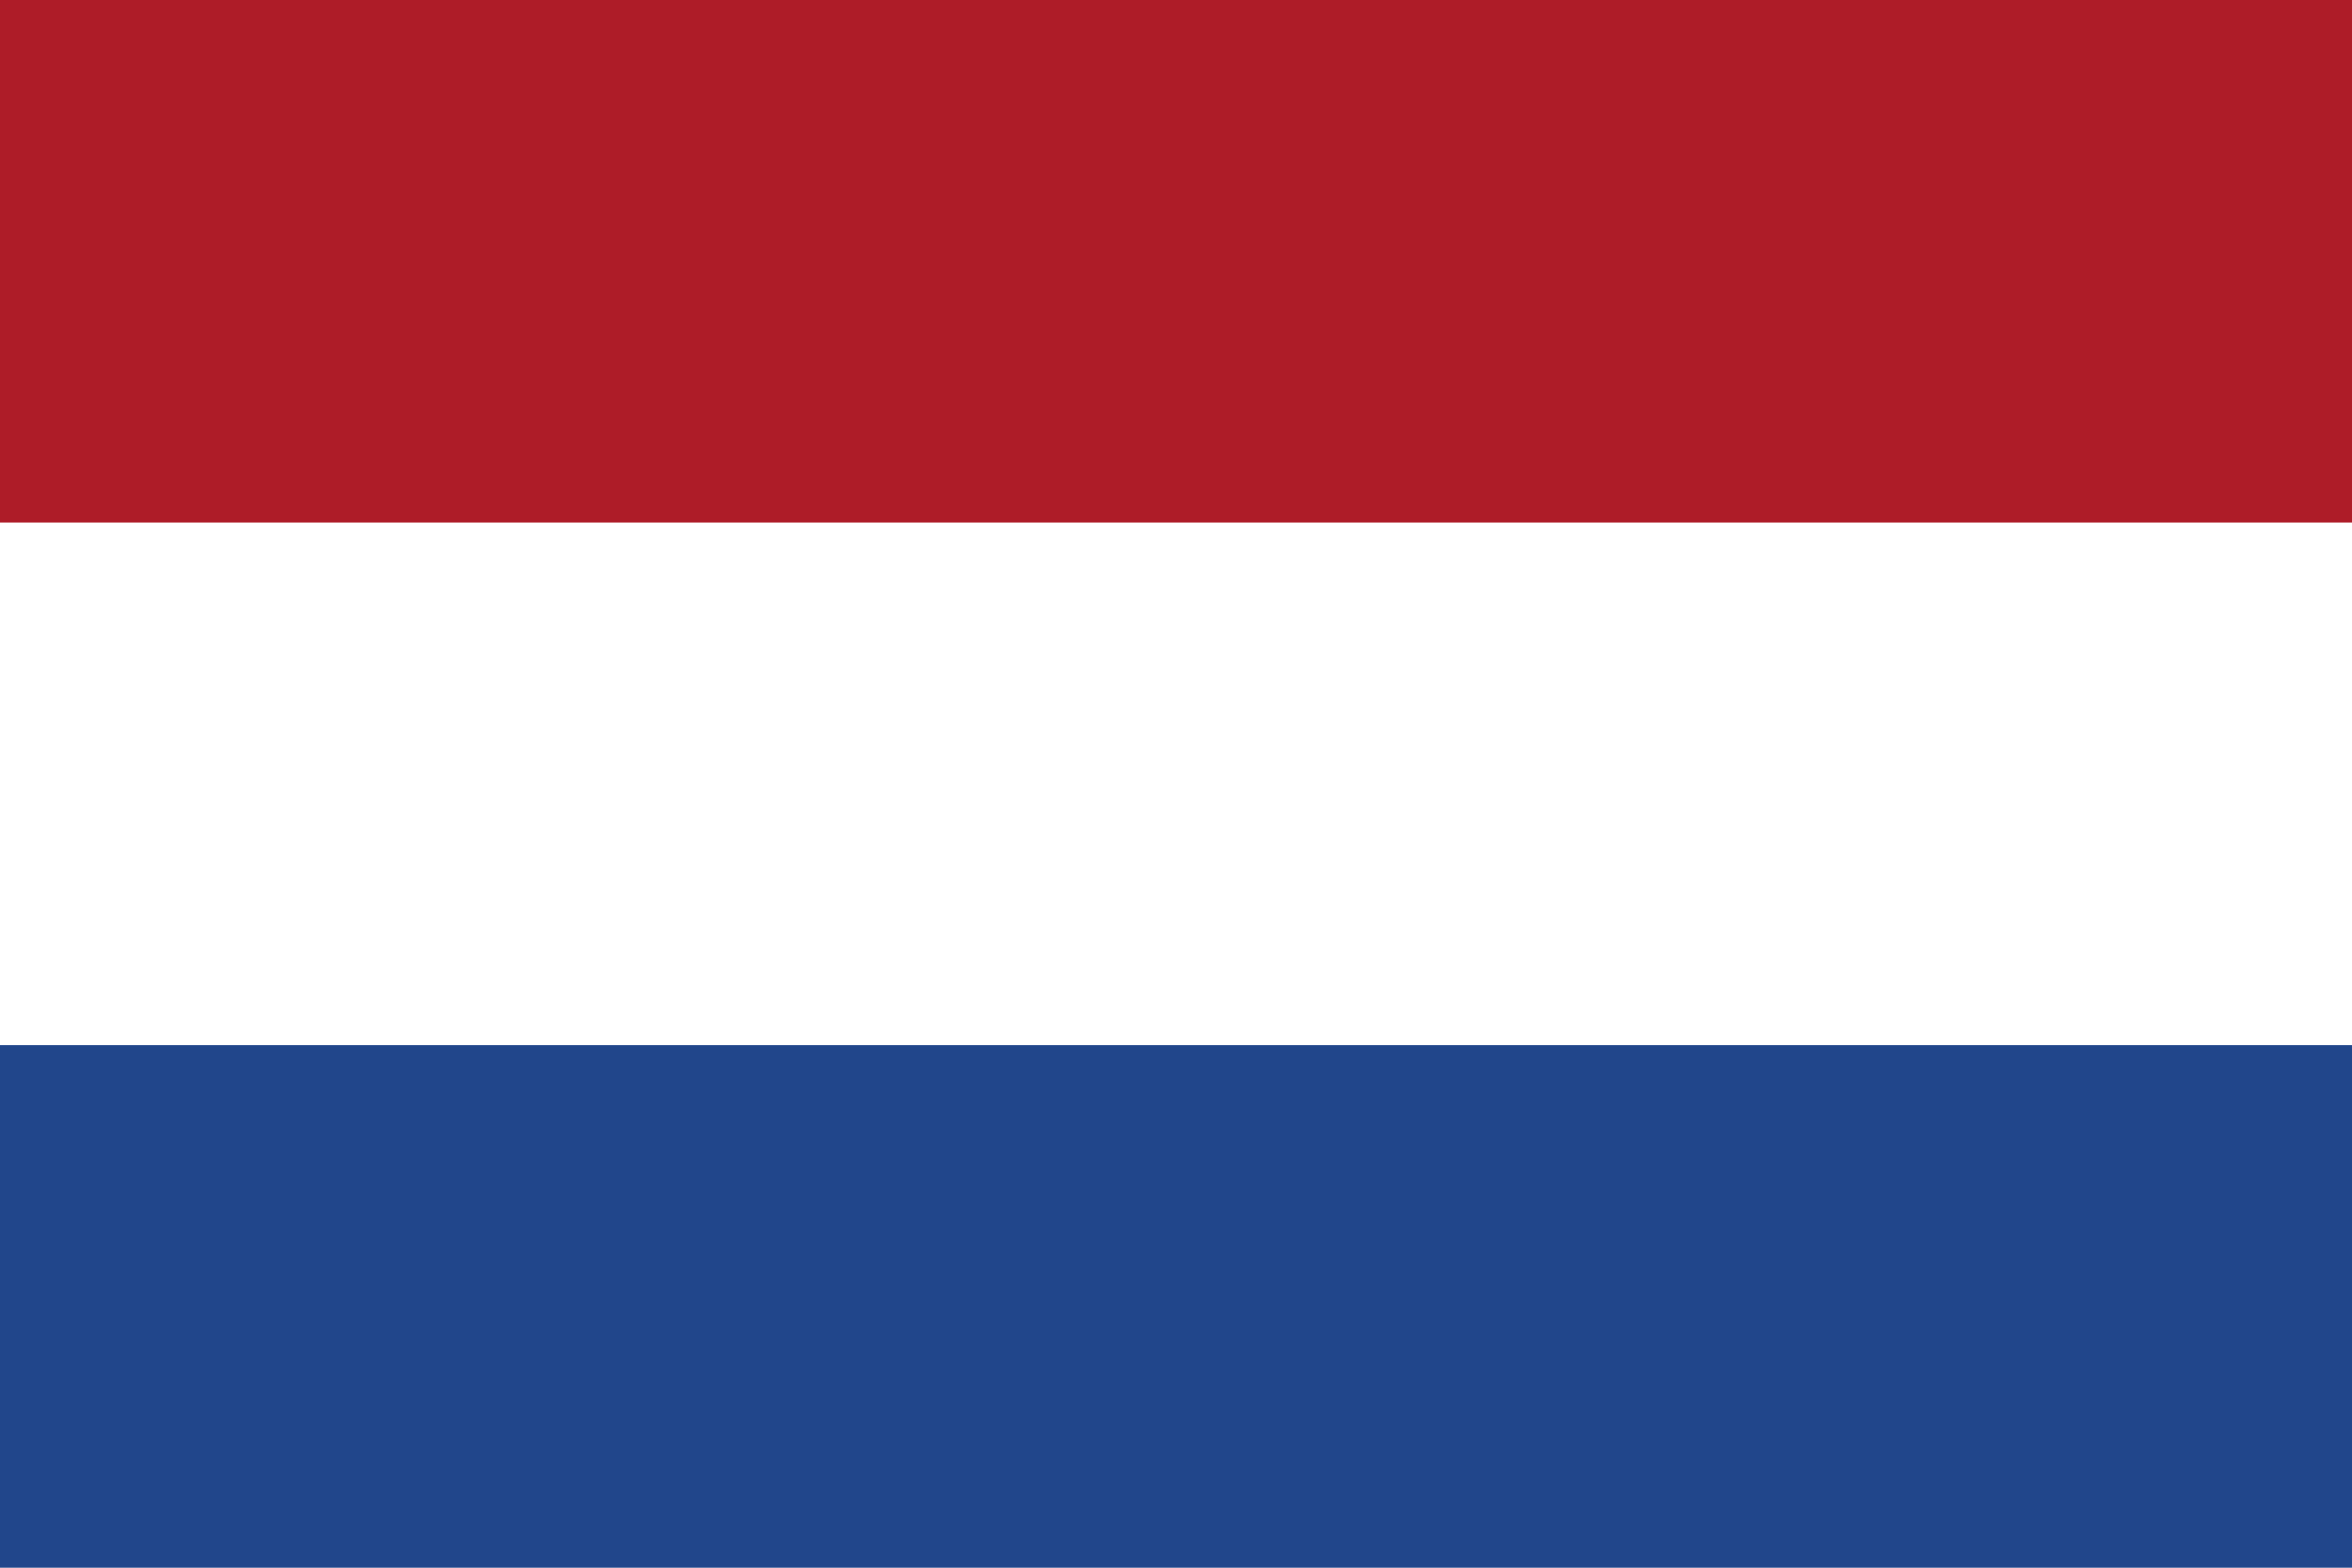
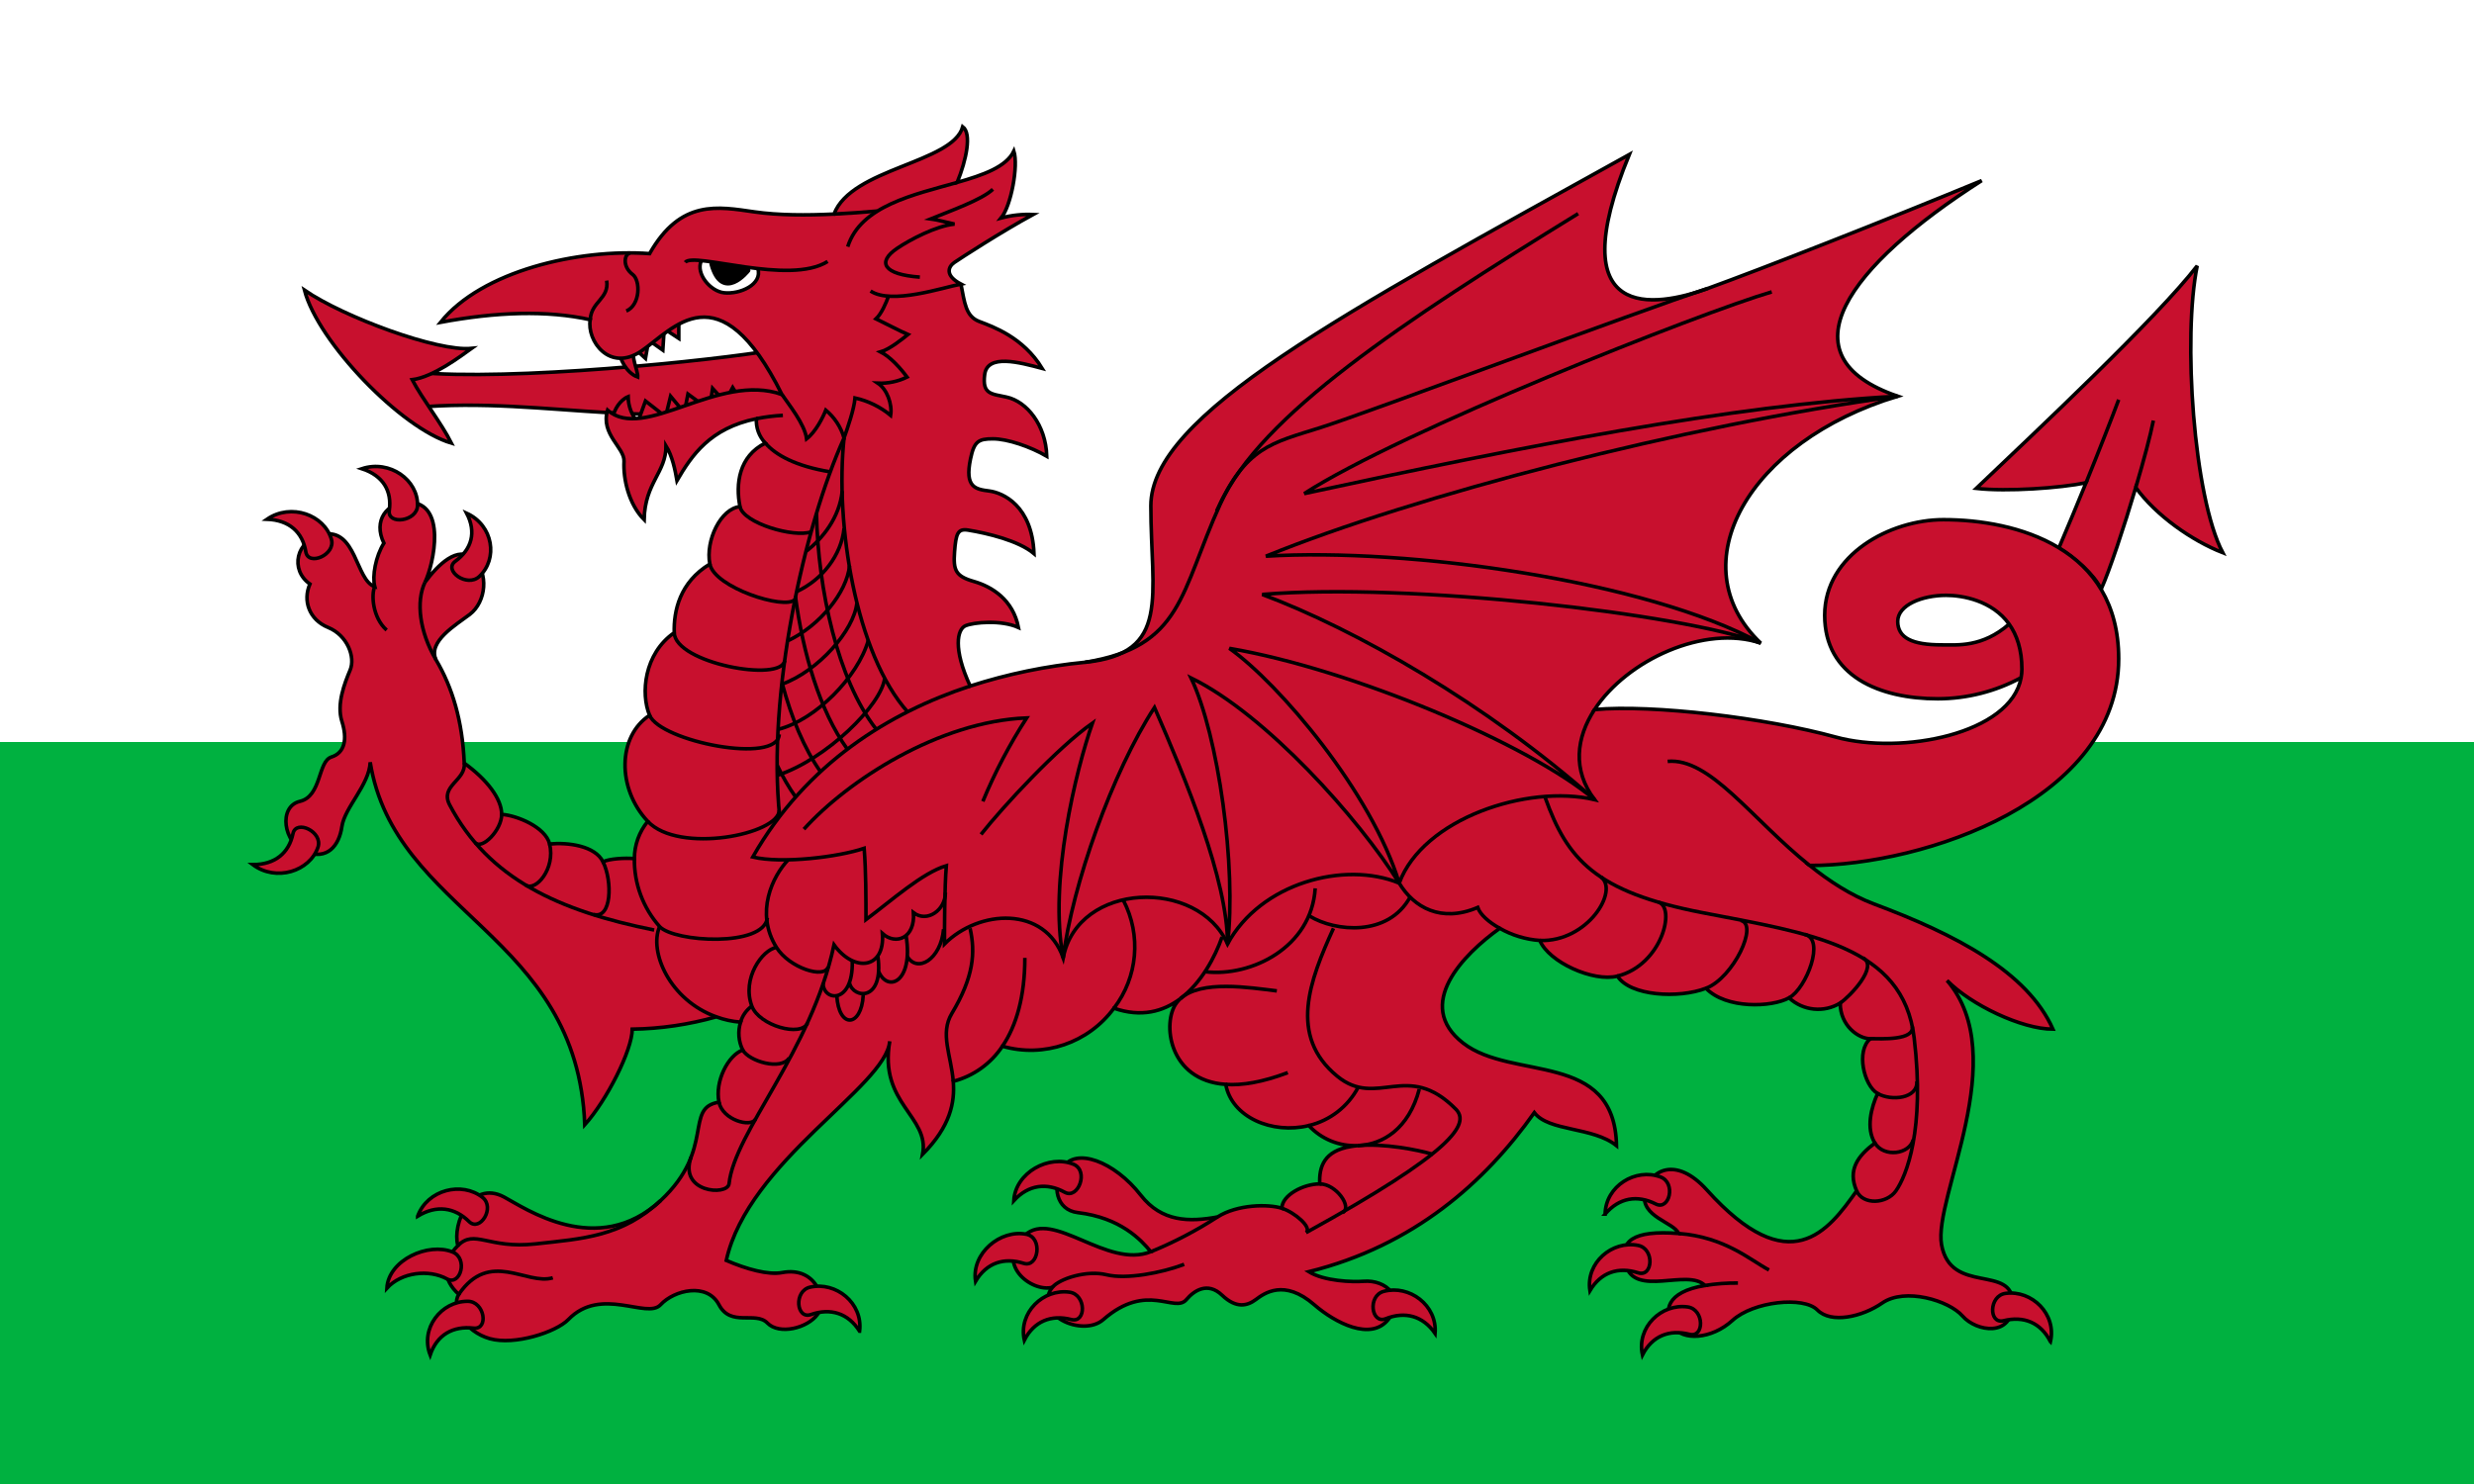
- <svg xmlns="http://www.w3.org/2000/svg" width="900" height="600" viewBox="0 0 9 6">
-   <rect fill="#21468B" width="9" height="6" />
-   <rect fill="#FFF" width="9" height="4" />
-   <rect fill="#AE1C28" width="9" height="2" />
+ <svg xmlns="http://www.w3.org/2000/svg" width="800" height="480">
+   <path fill="#00b140" d="M0 0h800v480H0z" />
+   <path fill="#fff" d="M0 0h800v240H0z" />
+   <g stroke="#000">
+     <g stroke-width="1.157">
+       <g fill="#c8102e">
+         <path d="M246.663 113.816c-25.98 3.938-91.82 10.123-117.509 5.906l5.02 12.092c42.515-3.937 83.26 9.843 121.053-4.5l-8.564-13.498z" />
+         <path d="M145.985 143.343c-16.24-4.779-43.107-32.62-47.535-49.492 12.695 8.716 43.105 19.965 54.03 18.841-3.544 2.531-12.402 9.279-19.192 10.123 3.25 6.188 9.448 14.06 12.697 20.528z" />
+       </g>
+       <path fill="#c8102e" d="M198.242 134.907c4.726 6.467 29.526 3.796 42.072-4.076l-3.395-5.485-2.509 4.64-3.985-4.358-1.033 6.889-6.938-5.062-1.183 6.047-4.428-5.343-1.622 6.609-6.497-5.064-2.509 6.892a13.182 13.182 0 0 1-3.101-8.296c-2.51.983-4.576 4.217-4.872 6.607zM200.309 113.958c0 1.686 2.066 6.609 5.906 8.013.148-2.108-2.511-7.03-.886-9.137l3.395 3.092 1.034-5.906 4.576 3.234.442-6.888 4.724 3.092v-7.592c-7.677.701-17.125 9.56-19.191 12.092z" />
+       <path fill="#c8102e" d="M679.42 190.587c-1.992-4.499-8.192-9.982-13.654-13.357a1345.822 1345.822 0 0 0 8.778-21.074c-8.267 1.688-25.459 2.936-35.499 1.812 18.895-17.998 58.46-55.119 71.45-71.992-4.724 23.06-1.18 74.802 8.268 92.8-10.04-3.937-21.643-12.09-28.137-21.088-3.831 12.918-8.53 26.996-11.13 32.758" />
+       <path fill="#c8102e" d="M310.733 91.882c1.18 5.906 1.474 10.405 5.904 12.092 4.428 1.688 14.171 5.061 20.372 15.186-7.381-1.968-17.715-4.781-18.602 1.969-.842 6.424 2.116 6.234 7.087 7.31 6.495 1.406 12.696 8.999 12.992 19.124-5.317-3.093-12.697-5.624-17.421-5.624s-6.053.842-7.233 6.466c-1.949 9.276 1.625 9.843 6.052 10.405 4.43.562 13.878 4.781 14.468 20.248-5.02-4.22-15.088-6.57-21.259-7.592-3.395-.562-3.985 1.124-4.427 7.03-.445 5.905.294 7.874 6.198 9.56 5.907 1.689 12.697 5.906 14.468 14.905-5.61-2.53-14.468-1.687-17.125-.562-2.657 1.124-4.096 7.41 1.514 19.5a176.19 176.19 0 0 1 37.163-7.69c27.906-2.799 21.26-21.371 21.26-50.618 0-29.247 61.41-61.866 154.708-113.61-22.439 54.555 8.268 49.493 25.39 43.308 17.125-6.188 57.28-21.935 88.576-34.871-43.107 27.558-64.956 56.805-27.163 69.74-48.421 14.623-70.86 54.555-44.288 79.865-18.12-6.113-43.232 5.42-53.75 21.482 18.896-1.689 55.52 2.703 77.96 8.888 21.367 5.89 56.64-1.007 59.964-19.157.175-.915.265-1.845.268-2.777 0-6.327-1.63-11.104-4.124-14.585-5.488-7.66-15.105-9.318-20.382-9.318-7.677 0-15.648 3.092-15.648 8.436s4.724 7.593 14.172 7.593c5.165 0 13.13.855 21.858-6.711 2.495 3.48 4.124 8.258 4.124 14.585-.008.92-.102 1.836-.28 2.738a56.838 56.838 0 0 1-26.885 6.823c-18.896 0-36.608-7.312-36.608-26.996s21.256-30.934 38.38-30.934c23.62 0 56.687 9 56.687 44.993 0 45.558-62.713 66.864-99.916 66.864 6.237 4.985 13.262 9.627 20.79 12.438 26.349 9.843 49.603 21.935 57.87 40.496-10.038 0-26.573-7.874-34.25-15.749 21.259 24.748-4.525 70.27-1.77 85.49 2.95 16.308 23.029 6.185 23.029 18.841 0 11.247-11.811 9.279-16.239 4.217-4.43-5.061-18.627-9.313-25.982-4.217-6.495 4.5-16.532 6.748-20.962 2.25-4.428-4.5-20.667-2.814-27.457 3.374-6.79 6.185-16.276 6.669-19.192 1.969-3.122-5.033-2.324-11.153 10.307-13.271-5.61-5.626-22.708 3.99-25.659-6.695-2.123-7.679 2.361-11.25 17.123-10.126-1.477-3.654-12.399-5.34-10.925-12.935 1.477-7.593 10.01-12.293 20.079-1.124 26.866 29.808 39.267 13.217 48.418.282-2.95-6.75.297-11.25 5.907-15.467-2.953-4.781-1.183-11.53.884-16.029-4.428-2.53-7.084-13.78-2.36-17.717-3.84 0-9.745-4.22-9.745-11.53a13.768 13.768 0 0 1-16.532-1.686c-5.61 3.093-20.372 3.655-26.869-3.095-8.857 3.375-24.506 2.53-28.637-3.937-7.795 1.97-22.145-4.5-25.096-11.53a30.639 30.639 0 0 1-12.945-3.934c-11.808 8.436-27.8 24.745-11.857 37.119 15.945 12.373 49.011 2.248 49.602 33.181-7.677-6.185-21.849-4.5-26.573-10.685-15.942 22.497-38.971 43.025-72.925 51.461 5.018 3.093 14.172 3.375 17.713 3.093 7.363-.584 13.582 5.344 7.974 12.374-5.61 7.032-17.125 1.124-23.916-4.78-9.772-8.5-16.238-3.656-18.896-1.688-2.656 1.968-6.2 3.095-10.924-1.406-4.724-4.5-9.154-1.404-11.514 1.406-3.838 4.57-12.696-5.906-26.867 6.468-6.814 5.95-23.029-1.686-16.535-10.405-6.79 1.689-18.8-7.707-8.857-16.871 9.154-8.436 26.572 10.967 40.744 5.341-3.185-3.86-9.823-11.01-23.62-12.653-7.086-.844-8.34-8.695-5.02-14.343 4.134-7.03 16.831-2.248 25.393 8.72 6.744 8.639 15.648 8.716 24.8 7.03 6.43-4.084 16.386-4.22 20.816-2.814 0-4.217 6.936-7.874 12.25-7.874-.293-5.624 1.477-10.685 10.04-12.092.714-.116 1.452-.231 2.214-.3a20.276 20.276 0 0 1-15.804-6.478c-11.827 2.885-24.93-2.676-26.855-13.313-18.694-1.303-20.553-20.167-15.947-26.308.376-.508.797-.98 1.26-1.409-5.565 4.184-12.675 6.12-21.467 3.073a33.344 33.344 0 0 1-36.058 12.292 27.316 27.316 0 0 1-15.898 11.362c.55 6.816-.92 14.539-9.915 23.612 2.36-12.374-14.172-16.31-10.628-36.556-1.183 14.622-45.765 38.807-52.852 70.864 6.497 2.813 13.584 4.78 18.012 3.937 11.137-2.12 14.762 9 11.514 13.499s-12.4 6.747-16.238 2.81c-3.838-3.935-11.811 1.407-15.649-5.904-3.837-7.312-14.467-4.78-18.895 0-4.428 4.78-19.192-6.187-29.82 4.78-3.976 4.102-17.419 8.436-25.392 6.188-7.971-2.25-12.695-10.125-10.038-14.342-5.314-4.782-5.388-10.637-.294-15.75-1.92-7.17 4.34-21.34 14.91-15.746 6.643 3.514 30.188 20.107 50.708 1.125 17.792-16.664 7.427-30.016 18.821-31.778-1.386-6.765 2.954-15.184 7.678-16.873a12.246 12.246 0 0 1-.697-9.014 29.115 29.115 0 0 1-7.849-1.72 105.655 105.655 0 0 1-27.18 3.986c0 6.748-8.266 23.059-15.353 30.934-2.36-61.867-61.41-68.055-69.383-117.265-.294 7.31-8.268 14.622-9.152 20.808-.886 6.188-4.724 10.967-11.81 8.157-7.085-2.814-8.858-14.625-1.771-16.311 7.087-1.689 5.758-12.937 10.186-14.343s5.166-5.906 3.395-11.53c-1.773-5.623.884-12.373 2.657-16.59 1.77-4.22-.886-11.25-7.087-13.78-6.198-2.53-8.265-8.717-5.904-14.06-6.495-4.5-4.643-14.223 4.133-16.029 10.925-2.25 10.629 14.902 16.83 16.873-.885-3.375.295-9.843 2.953-14.062-3.544-7.313.886-13.216 7.97-13.216 12.402 0 8.268 19.684 5.315 25.872 4.133-5.626 10.63-12.094 15.648-7.592 5.02 4.496 4.2 13.894-1.18 17.995-4.43 3.374-13.582 8.718-10.925 14.624 5.314 8.999 8.561 19.684 9.154 33.464 7.38 5.344 12.104 11.53 12.104 16.59 4.87.283 14.2 4.132 15.5 9.564 5.905-.565 14.723.564 17.271 5.764 1.922-.985 7.043-1.313 10.145-1.033a19.06 19.06 0 0 1 4.323-12.043c-10.038-10.688-9.744-27.558.59-34.309-2.942-7.006-1.77-19.966 7.972-26.716-.21-7.032 1.772-16.308 11.514-22.214-1.476-7.594 3.544-17.997 9.744-18.56-1.477-7.312-.36-16.337 8.2-20.556a10.553 10.553 0 0 1-2.895-7.89c-15.019 3.093-20.888 11.847-25.677 20.01-.59-3.375-1.477-7.874-3.544-11.25 0 8.717-6.79 11.812-7.084 23.904-5.02-5.062-6.79-13.218-6.497-18.842.236-4.501-7.675-8.716-5.314-16.59 11.81 10.405 35.726-12.374 56.393-5.062-20.373-40.776-35.134-21.093-45.469-14.06-10.334 7.03-17.715-3.375-16.532-10.125-13.878-3.093-30.412-2.531-48.421.844 13.285-16.593 44.581-23.903 67.61-22.217 10.038-17.715 22.145-15.184 33.954-13.498 7.72 1.105 16.738 1.129 25.686.7 5.61-14.905 38.382-16.446 41.63-28.258 2.954 2.249 1.16 10.712-1.793 18.022 8.536-2.434 15.866-5.033 18.326-10.147 1.477 4.78-.884 17.715-4.134 21.652a34.287 34.287 0 0 1 10.335-1.125c-10.335 5.624-23.323 14.06-25.39 15.467-2.067 1.406-3.25 4.217 2.067 7.03-5.907 1.125-22.44 6.75-29.23 2.251" />
+       <path fill="#c8102e" d="M86.345 167.95c7.823-5.344 18.52-1.394 20.815 6.467 1.476 5.062-7.492 8.82-8.268 4.079-1.032-6.327-5.314-10.264-12.547-10.546zM117.027 151.601c9.105-2.983 18.163 3.721 17.995 11.88-.11 5.251-9.833 6.402-9.147 1.65.914-6.345-2.002-11.285-8.848-13.53zM150.887 165.997c8.684 3.956 10.203 14.787 4.074 20.49-3.946 3.67-11.723-2.006-7.733-4.938 5.323-3.908 6.883-9.38 3.66-15.552zM81.733 279.659c7.577 5.654 18.442 2.143 21.085-5.62 1.7-4.997-7.094-9.115-8.078-4.408-1.314 6.278-5.768 10.039-13.007 10.028zM135.059 393.378c3.173-8.657 14.31-11.289 20.934-6.115 4.263 3.333-.803 11.32-4.3 7.866-4.668-4.61-10.548-5.485-16.634-1.75zM125.097 416.662c.528-9.155 13.41-14.909 21.281-11.688 5.07 2.075 2.528 11.088-1.84 8.692-5.825-3.194-14.68-2.2-19.441 2.996zM139.097 438.266c-3.303-8.613 3.56-17.37 12.128-17.362 5.516.004 6.909 9.24 1.905 8.679-6.675-.75-11.806 2.123-14.033 8.683zM277.96 430.577c1.14-9.105-7.652-16.126-15.989-14.248-5.367 1.21-4.497 10.505.236 8.864 6.319-2.189 12.005-.516 15.752 5.384zM331.227 433.484c-1.976-8.974 6.132-16.705 14.61-15.532 5.46.754 5.452 10.085.583 8.849-6.495-1.652-12.003.49-15.193 6.683zM464.056 431.291c.738-9.144-8.355-15.808-16.602-13.597-5.31 1.424-4.032 10.676.627 8.848 6.217-2.44 11.97-.996 15.975 4.749zM315.457 414.442c-1.412-9.069 8.035-16.875 16.425-15.224 5.403 1.065 3.942 10.926-.842 9.415-6.38-2.017-12.015-.19-15.583 5.809zM327.823 388.35c.528-9.155 11.431-14.993 19.302-11.77 5.067 2.075 1.554 11.457-2.811 9.061-5.826-3.197-11.73-2.484-16.491 2.709zM531.109 438.264c-1.977-8.975 6.13-16.706 14.609-15.533 5.46.756 5.453 10.088.583 8.85-6.495-1.65-12.003.492-15.192 6.683zM663.04 433.97c2.043-8.962-6.01-16.748-14.496-15.63-5.463.718-5.525 10.05-.648 8.844 6.508-1.607 12.002.571 15.143 6.785zM514.116 417.465c-1.391-9.072 7.205-16.311 15.59-14.64 5.4 1.076 4.784 10.39.007 8.866-6.376-2.03-12.014-.216-15.597 5.774zM519.03 392.704c.178-9.169 9.896-14.977 17.884-12.028 5.142 1.899 2.946 10.992-1.51 8.75-5.943-2.994-11.815-2.077-16.375 3.278z" />
+       <path fill="none" d="M552.242 93.289c-22.439 7.312-109.241 39.931-125.183 44.993s-24.21 6.188-33.658 26.996" />
+       <path fill="none" d="M510.318 69.103c-56.686 34.87-102.745 65.242-115.736 93.926-12.991 28.683-12.105 46.118-43.698 51.18M259.95 268.202c14.172-15.748 43.696-34.87 72.04-35.994a169.521 169.521 0 0 0-14.173 26.996" />
+       <path fill="none" d="M317.227 269.889c7.087-9 24.8-28.12 36.02-35.995-5.314 15.187-14.171 51.18-9.447 75.926 2.95-23.62 15.942-60.177 29.523-80.988 10.04 23.06 23.62 55.68 23.62 76.491 2.953-24.747-2.951-67.492-11.809-86.051 24.21 11.81 54.326 45.555 67.317 66.366-8.857-29.247-38.973-64.68-54.918-75.93 39.564 6.75 96.843 30.936 118.099 48.934-34.838-30.934-77.355-55.119-107.469-66.368 47.239-3.935 135.814 6.188 161.204 15.749-37.2-20.249-113.965-30.934-160.023-28.121 48.42-19.686 134.633-42.182 204.31-51.743-53.144 2.81-121.642 16.31-191.91 31.495 31.297-20.248 128.137-58.491 151.167-65.241M274.122 79.79c4.217-13.272 21.423-16.795 35.407-20.785M297.445 89.634c-11.808-.845-13.907-4.842-7.38-9.281 4.133-2.813 12.694-7.313 18.601-7.875-1.477-.28-5.61-1.406-7.677-1.686 6.2-2.53 16.534-6.188 20.076-9.563" />
+       <path fill="none" d="M283.716 68.261c-4.518.39-9.26.75-14.024.979M253.16 134.345c-2.881.143-5.747.505-8.573 1.082M205.139 277.715a32.454 32.454 0 0 0 8.16 21.982c4.725 5.062 33.66 6.75 34.84-2.812M209.462 265.671c10.038 10.686 42.515 4.218 42.515-3.655M210.053 231.363c3.543 8.437 41.334 16.03 41.924 6.186M218.024 204.647c.296 9.843 34.712 16.236 35.726 9M229.538 182.433c1.477 7.592 24.212 14.905 27.46 11.53M239.282 163.873c1.076 5.333 17.42 10.123 23.03 8.155M247.482 143.317c3.35 3.873 9.849 7.477 21.03 9.307M190.863 103.412c.294-5.906 6.198-6.749 5.314-12.654M252.864 127.597c2.066 3.092 7.38 9.56 7.97 14.342 2.954-2.25 5.315-7.032 6.201-9.28a18.425 18.425 0 0 1 5.904 8.998c1.183-3.375 3.25-9.28 3.544-12.936a27.39 27.39 0 0 1 11.514 5.623c.59-3.655-1.18-8.436-4.133-10.405 3.263.136 6.51-.54 9.447-1.968-2.066-2.811-5.314-6.468-8.561-8.155 2.954-.844 7.085-4.216 8.858-5.623-2.658-1.124-7.381-3.657-10.335-5.062 1.771-1.688 3.248-5.06 4.134-7.594M203.852 81.9c-1.919 0-2.805 4.217.738 6.89 2.549 1.922 2.51 9.842-2.066 11.81" />
+       <path fill="none" d="M272.94 141.657c-12.99 28.682-24.948 83.097-20.815 122.467M266.149 317.977c0 5.906 9.744 7.03 9.447-7.03" />
+       <path fill="none" d="M274.712 317.977c1.18 5.061 11.219 6.186 9.152-8.719" />
+       <path fill="none" d="M270.579 321.914c.59 10.967 7.97 10.405 8.56 0M284.16 314.32c2.951 6.75 11.218 3.374 8.858-11.53" />
+       <path fill="none" d="M293.312 309.258c3.249 5.626 10.924 1.127 11.81-8.716M254.93 278.045c-5.066 5.284-10.878 17.147-3.84 28.402 4.137 6.607 15.503 10.265 16.683 6.327M251.09 306.447c-4.575.704-11.306 10.046-7.97 18.98 2.363 6.328 15.944 10.126 18.01 5.486M389.858 314.32c14.762 1.688 34.25-7.873 35.43-26.996" />
+       <path fill="none" d="M423.515 296.323c8.268 5.061 25.393 6.75 32.477-6.187M431.193 300.26c-7.678 16.872-14.633 34.8 1.18 47.806 12.99 10.687 22.64-5.245 38.383 10.687 4.724 4.78-.886 13.778-48.421 39.932M194.995 278.748c3.1 6.327 2.805 18.701-3.1 17.012M148.346 418.65c10.038-14.622 21.89-2.806 30.41-5.343" />
+       <path fill="#fff" d="M226.735 84.429c-1.772 4.078 2.942 9.783 7.381 10.266 5.166.562 12.547-2.672 10.925-7.874" />
+       <path fill="none" d="M221.567 84.852c2.657-3.516 33.66 7.592 46.059-.282M121.183 189.745c-1.18 2.529-.738 9.982 3.84 14.06M340.256 416.4c2.363-2.81 11.105-5.65 17.567-4.076 6.349 1.545 17.715-.562 25.096-3.376" />
+       <g fill="none">
+         <path d="M272.94 141.657c-2.952 27.558 3.691 69.882 20.668 88.723M264.024 166.124c.486 24.523 6.79 53.637 19.254 69.664M257.2 192.849c2.454 18.557 7.979 37.218 16.709 49.338M252.921 221.016c2.95 11.013 7.101 21.12 12.492 28.722M251.4 247.668a66.724 66.724 0 0 0 5.882 10.136" />
+         <path d="M272.35 158.81c-.885 8.718-6.495 15.466-11.516 19.404M272.94 170.904c-.885 8.716-7.085 16.59-15.205 20.386M274.712 182.995c-.886 8.717-9.744 19.403-19.782 24.183M277.073 195.086c-.884 8.72-12.399 21.935-24.122 26.177M280.765 207.178c-3.396 11.812-16.977 25.592-28.934 28.685M286.079 219.272c-.887 8.716-19.044 26.433-34.692 31.495" />
+       </g>
+       <path fill="none" d="M177.724 272.984c1.918 8.013-4.43 15.325-7.677 13.356" />
+       <path fill="none" d="M211.53 300.824c-30.707-6.188-53.537-16.496-66.135-40.496-3.25-6.186 5.314-7.874 4.724-13.498M140.965 213.366c-5.314-8.999-6.496-18.842-3.543-25.027" />
+       <path fill="none" d="M162.224 263.42c0 5.064-6.349 11.53-8.564 9.14M213.3 299.697c-3.54 8.188 3.305 23.822 18.323 29.199M243.12 325.428a9.532 9.532 0 0 0-3.648 5.187M255.227 342.16c-2.66 4.22-12.992 1.126-15.058-2.531M213.67 388.28c-12.52 11.723-25.272 12.384-40.522 14.06-15.354 1.688-19.634-4.92-25.096.562M313.683 300.26c1.774 7.874 1.181 15.748-5.904 27.56-3.911 6.516-.206 13.546.468 21.943M381.67 323.036c6.767-5.088 11.234-13.48 13.502-19.963M360.202 326.11a32.604 32.604 0 0 0 3.083-34.849M324.145 338.401c4.539-6.675 7.254-16.183 7.254-28.58M232.491 356.502c1.181 5.765 10.335 8.296 11.811 5.485" />
+       <path fill="none" d="M305.712 288.73c0 5.624-5.904 9.843-10.334 6.468.59 8.154-5.608 10.687-10.037 6.75.886 11.53-9.152 12.654-15.649 3.655-7.38 34.588-32.18 60.46-33.953 77.333-.59 3.937-16.387 2.813-12.253-8.716M412.887 320.508c-8.857-1.054-24.436-3.646-31.218 2.528M416.43 346.941c-8.186 3.093-14.8 4.18-20.073 3.812M439.016 370.545c8.158-.305 16.573-5.472 19.93-18.26M423.212 364.066a24.442 24.442 0 0 0 15.951-12.343" />
+       <path fill="none" d="M463.373 373.375c-5.14-1.547-15.99-3.589-24.357-2.83M434.146 392.217c3.247-1.689-2.067-9.281-7.384-9.281M372.143 404.87a130.567 130.567 0 0 0 21.552-11.247M414.512 390.81c4.008 1.274 9.89 6.186 7.823 7.875M452.45 285.637c4.725 7.875 13.58 12.936 25.39 7.875.832 2.372 3.64 4.806 7.134 6.75M517.699 283.669c5.906 4.499-4.428 21.09-19.78 20.528" />
+       <path fill="none" d="M600.367 385.187c2.049 4.68 9.745 4.217 12.698 0 3.372-4.82 9.448-19.686 5.904-49.495-3.543-29.807-33.657-33.744-68.497-40.494-34.84-6.748-43.698-17.435-50.782-37.119" />
+       <path fill="none" d="M606.274 369.72c2.951 4.78 11.218 3.655 12.399-1.126M607.158 353.691c4.43 2.531 12.991 1.687 12.695-3.937M604.797 335.974c3.838 0 14.172.562 13.582-3.937M595.053 324.445c3.248-2.251 12.401-11.812 7.381-14.625M578.52 322.758c5.609-3.095 11.81-19.123 5.019-20.53M551.652 319.663c8.858-3.375 17.125-20.81 11.22-21.934M523.015 315.726c14.465-3.655 18.896-22.214 13.285-23.903M542.795 398.965c15.067 1.148 23.325 8.718 29.23 11.811M539.253 246.267c13.727-1.265 27.223 18.732 45.934 33.68M690.625 157.688c2.583-8.713 4.748-16.897 5.699-21.655M551.33 415.785a64.602 64.602 0 0 1 10.656-.79M685.103 129.283c-1.995 5.383-6.284 16.34-10.559 26.873M313.72 221.9c-26.04 8.55-53.006 24.97-70.304 55.3 9.448 2.25 27.753 0 36.02-2.812.59 7.312.59 16.873.59 23.061 8.268-6.188 18.306-15.187 25.983-17.435-.593 7.31-.593 20.245-.593 25.31 11.22-11.25 32.477-12.374 38.384 4.496 4.723-24.745 43.695-25.87 53.143-4.497 10.63-19.685 37.793-26.998 55.508-19.685 7.675-20.81 41.332-32.058 63.18-26.996-7.241-9.535-5.947-20.077-.013-29.137" />
+     </g>
+     <path stroke-linejoin="round" stroke-width="1.692" d="m230.229 85.39 11.58 2.04s-8.15 10.404-11.58-2.04z" />
+   </g>
</svg>
